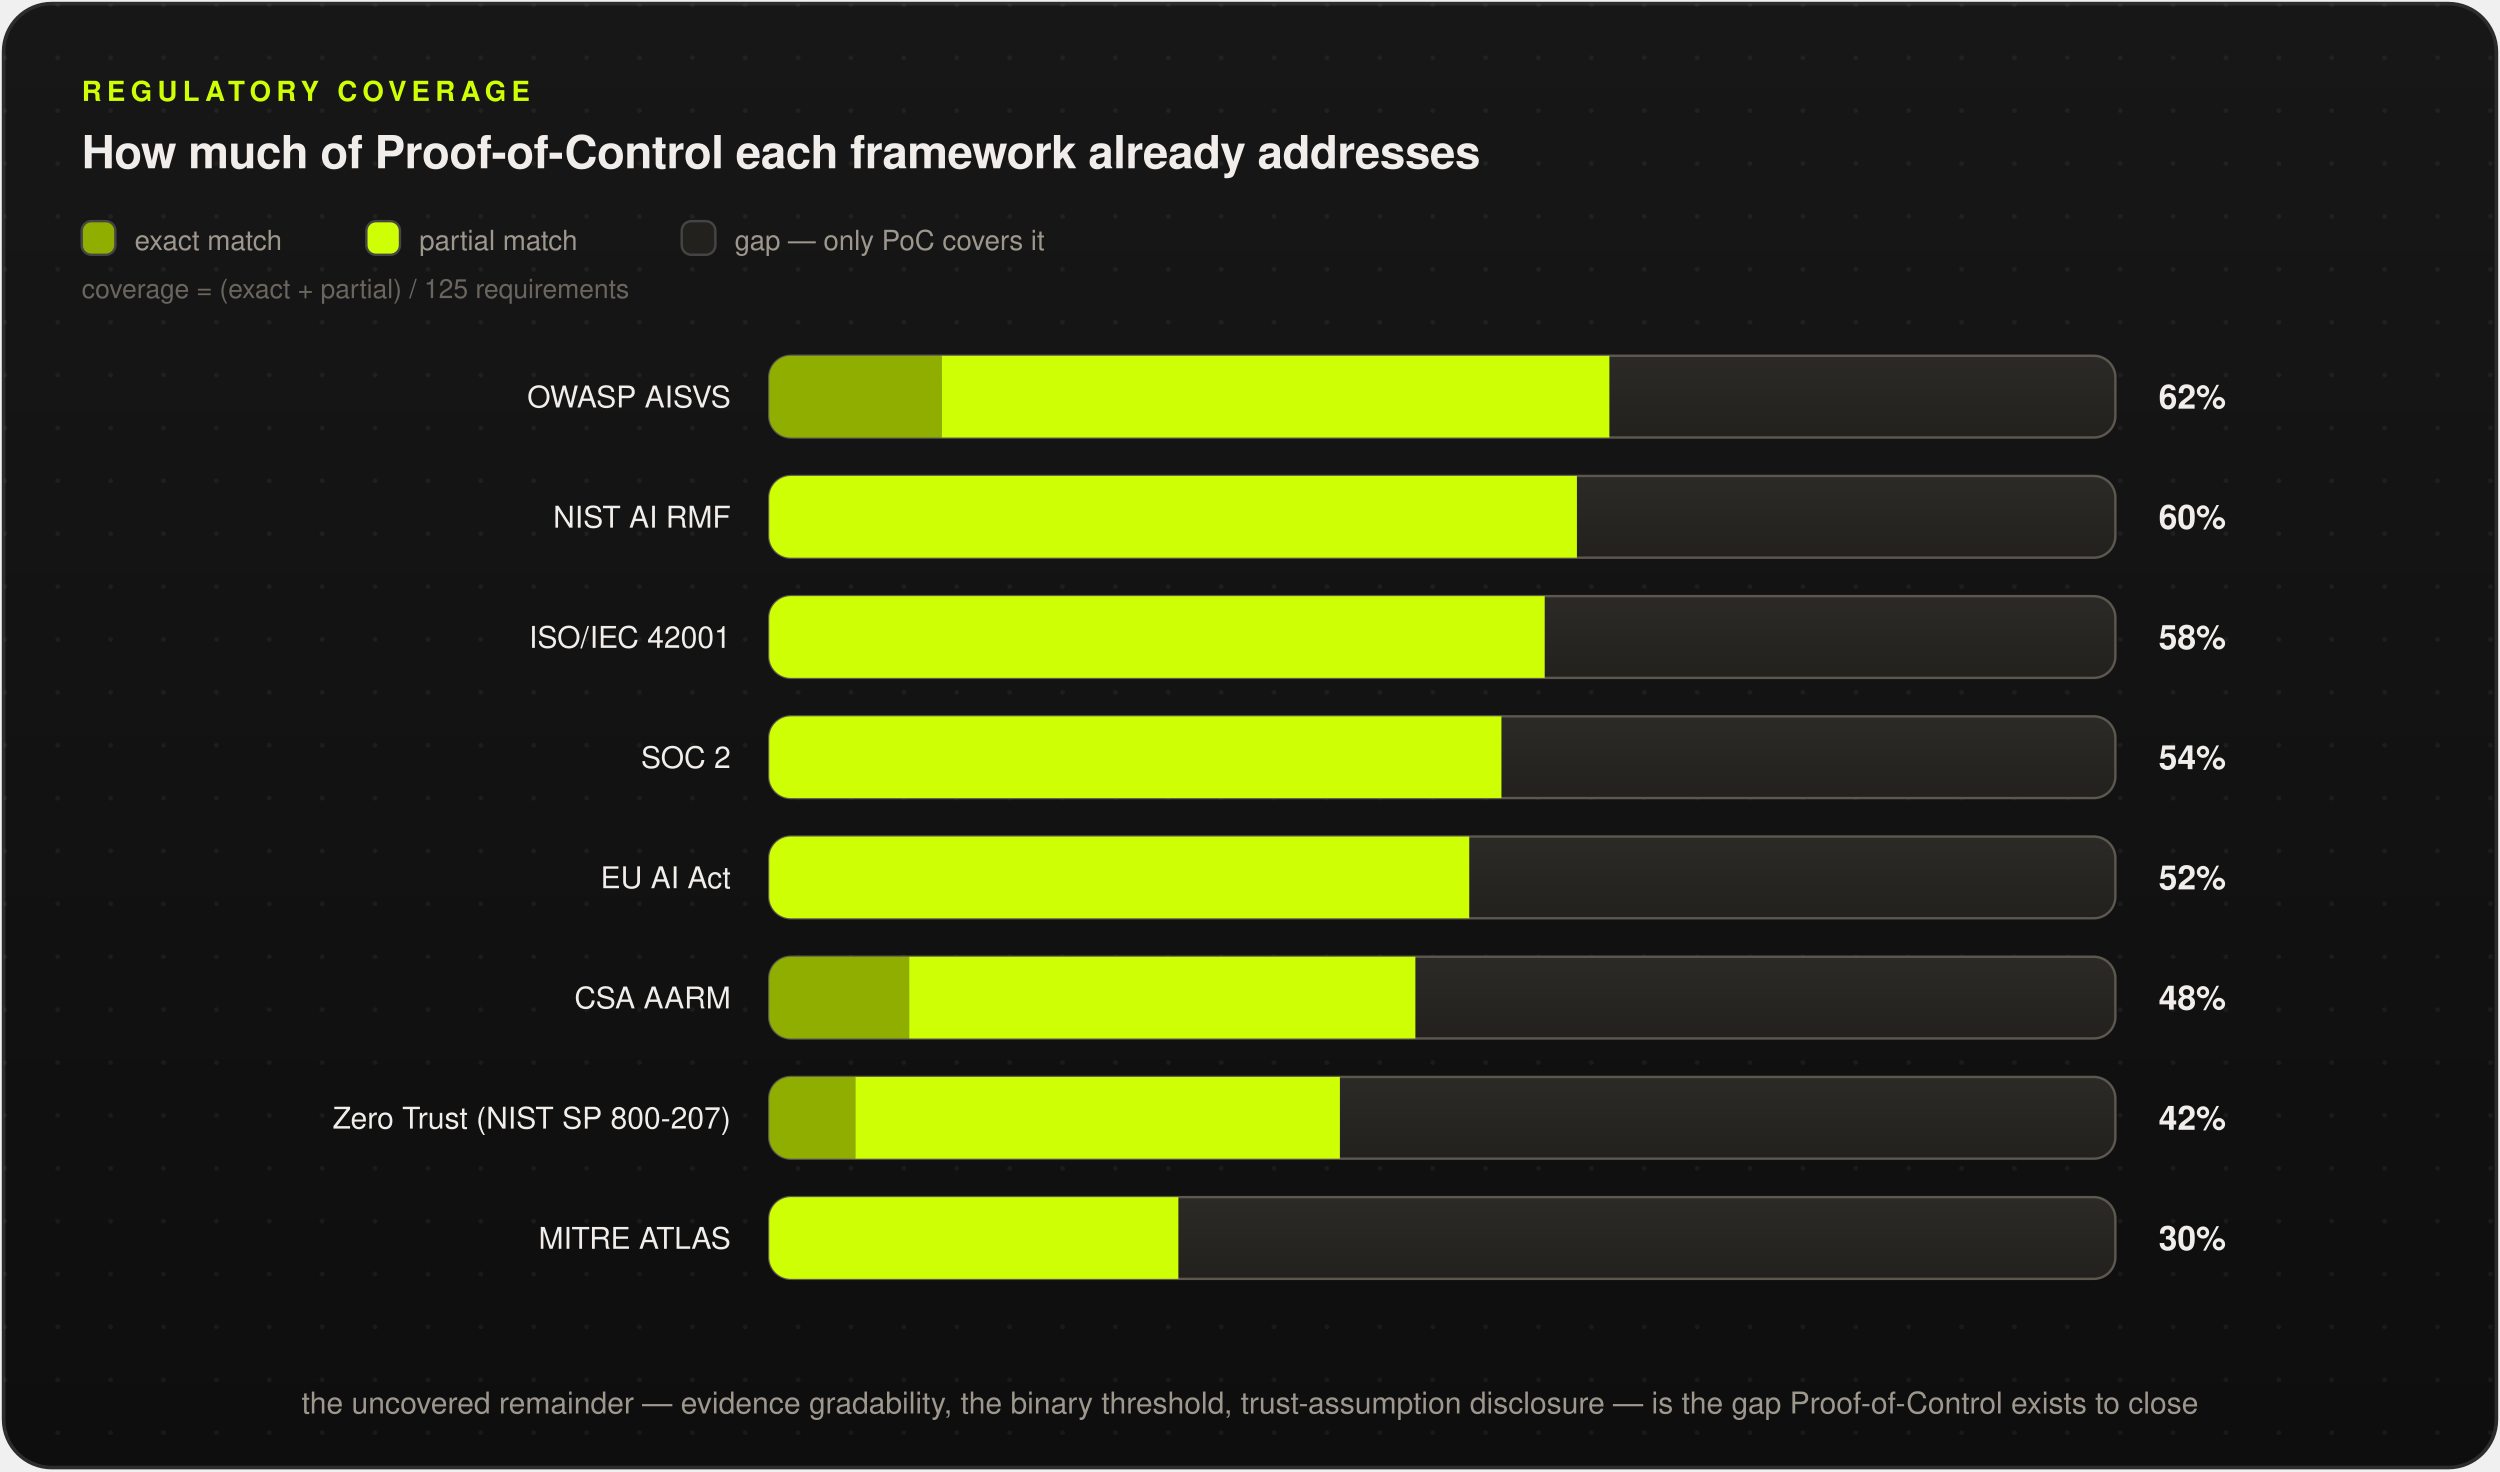
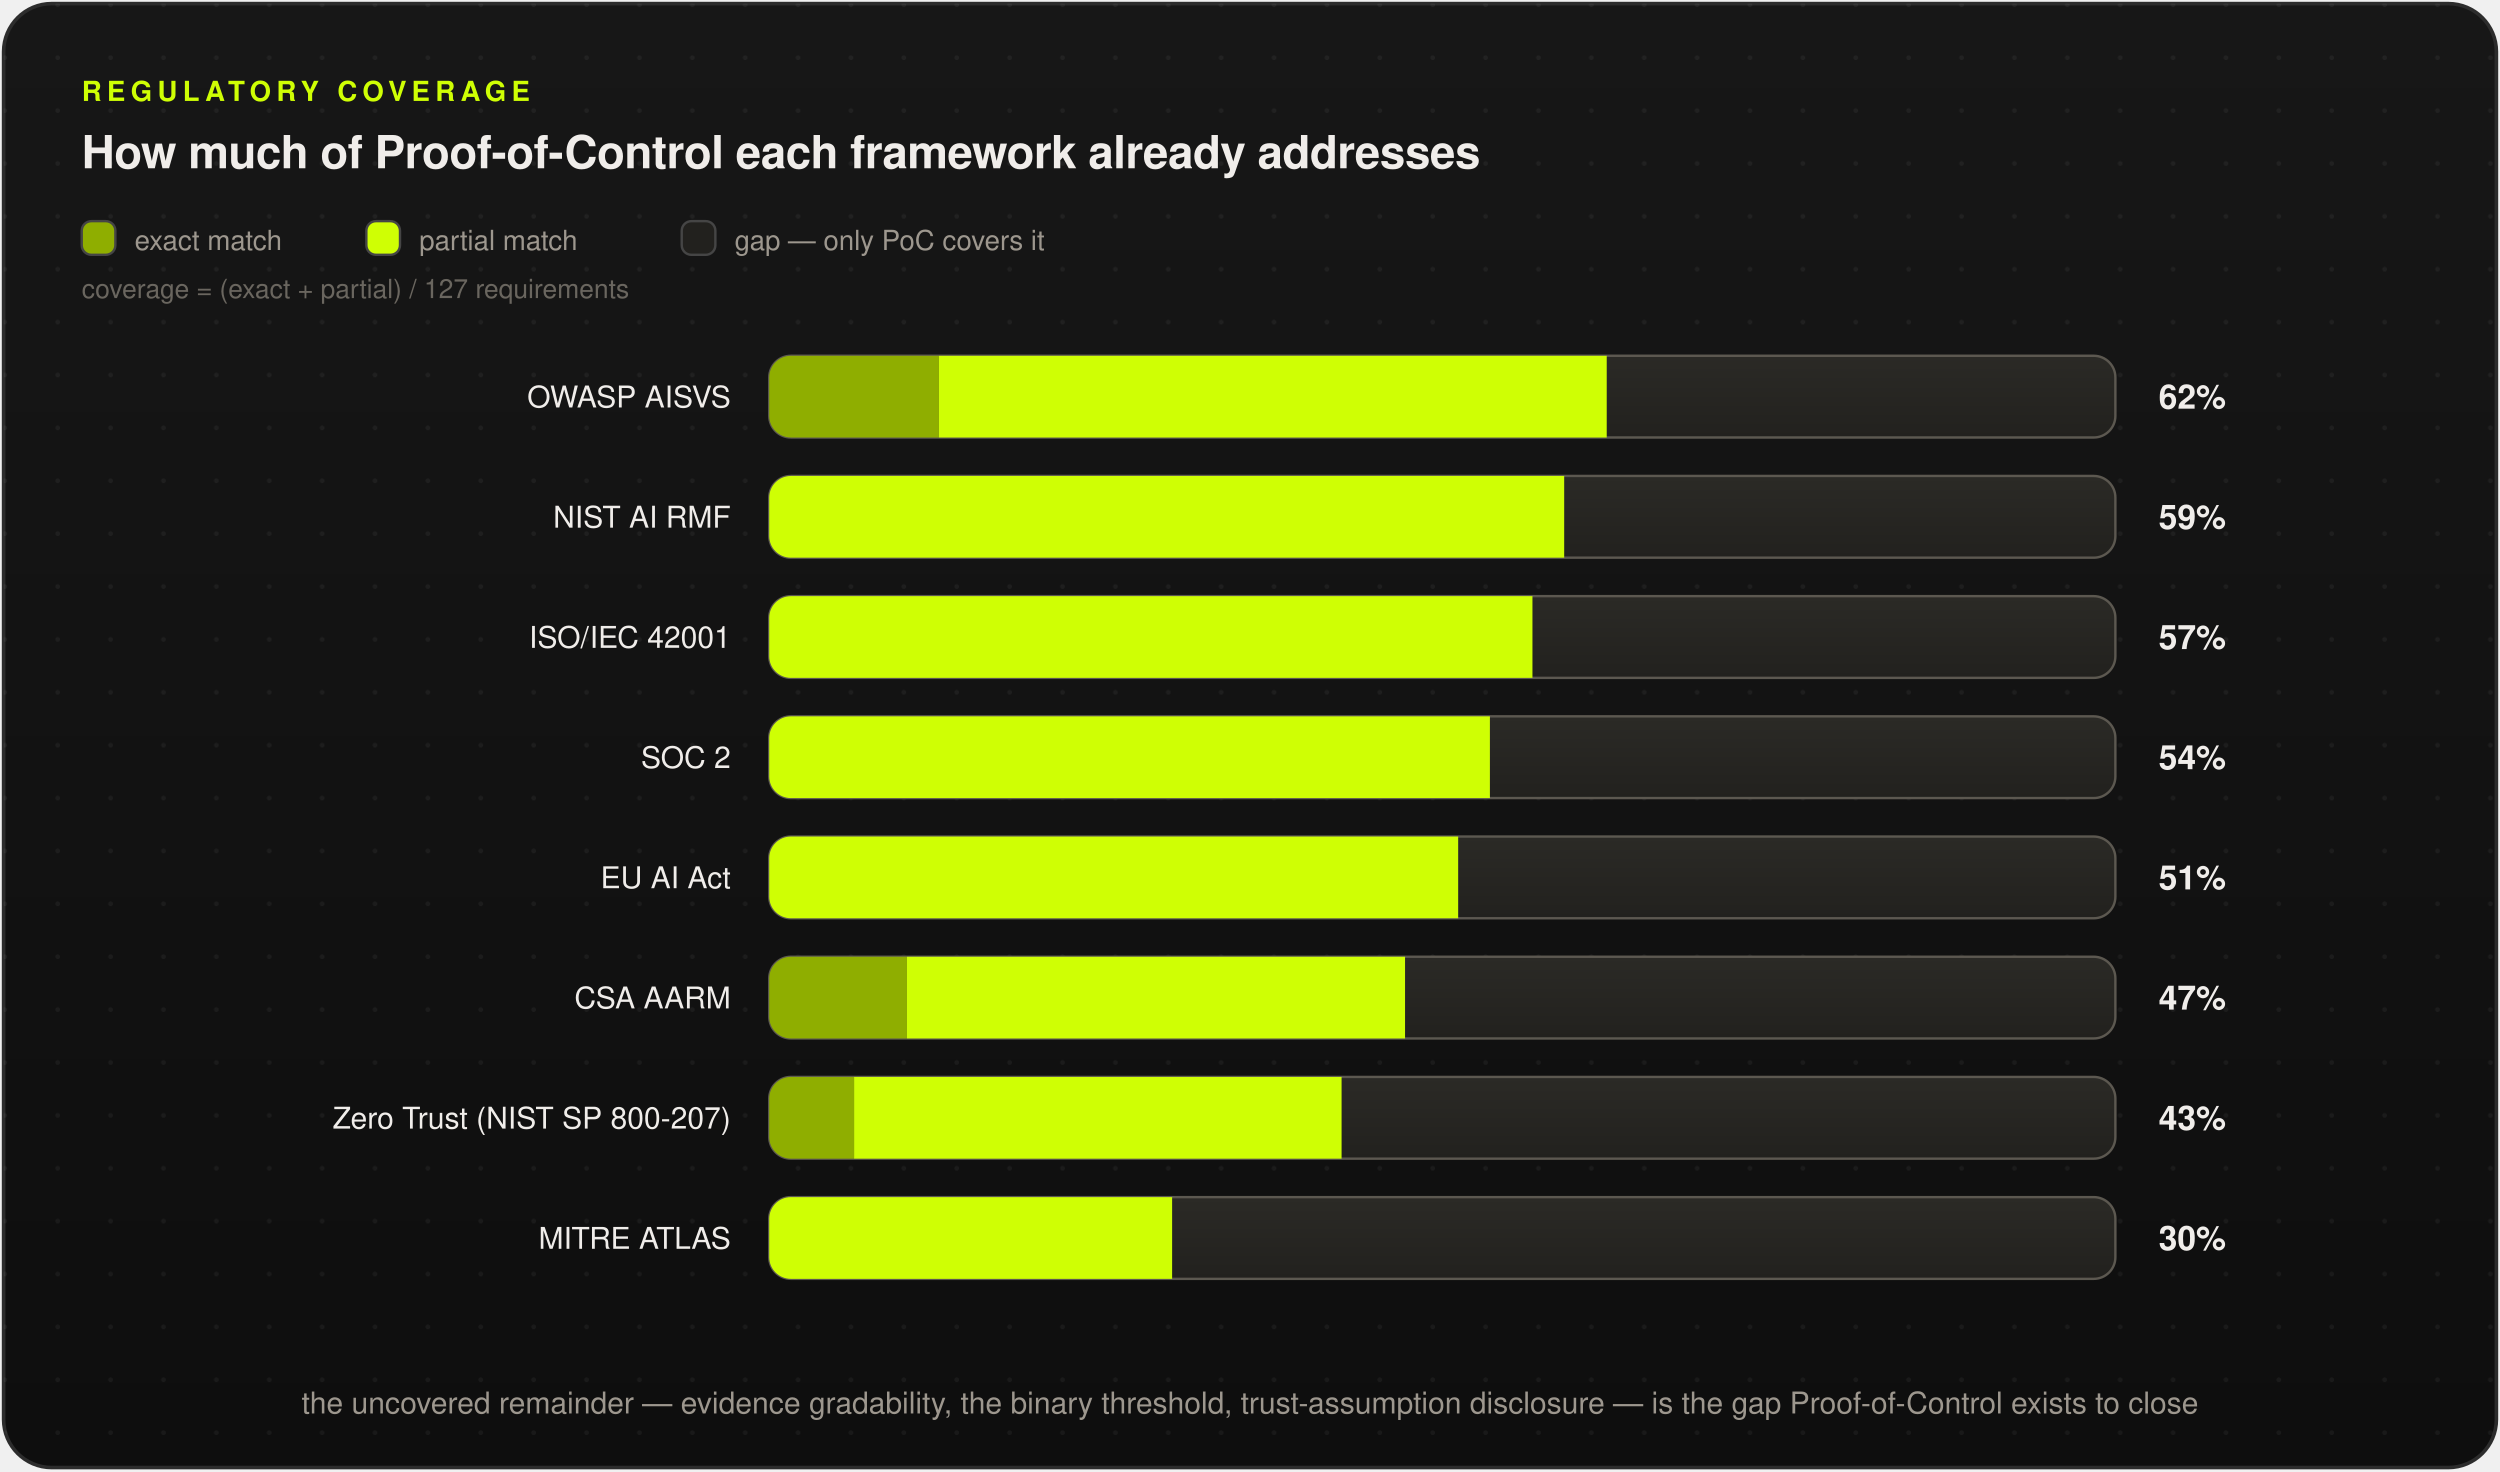
<svg xmlns="http://www.w3.org/2000/svg" width="1040" height="612" viewBox="0 0 1040 612" font-family="Montserrat,'Source Sans 3',-apple-system,'Segoe UI',Helvetica,Arial,sans-serif">
  <defs>
    <linearGradient id="gPanel" x1="0" y1="0" x2="0" y2="1">
      <stop offset="0" stop-color="#171717" />
      <stop offset="1" stop-color="#0e0e0e" />
    </linearGradient>
    <linearGradient id="gCard" x1="0" y1="0" x2="0" y2="1">
      <stop offset="0" stop-color="#242424" />
      <stop offset="1" stop-color="#1b1b1b" />
    </linearGradient>
    <linearGradient id="gWarm" x1="0" y1="0" x2="0" y2="1">
      <stop offset="0" stop-color="#2b2a26" />
      <stop offset="1" stop-color="#22211e" />
    </linearGradient>
    <linearGradient id="gLime" x1="0" y1="0" x2="0" y2="1">
      <stop offset="0" stop-color="#e3ff66" />
      <stop offset="1" stop-color="#c6f500" />
    </linearGradient>
    <linearGradient id="gTint" x1="0" y1="0" x2="0" y2="1">
      <stop offset="0" stop-color="#2a3608" />
      <stop offset="1" stop-color="#1e2704" />
    </linearGradient>
    <linearGradient id="gRed" x1="0" y1="0" x2="0" y2="1">
      <stop offset="0" stop-color="#361417" />
      <stop offset="1" stop-color="#280f12" />
    </linearGradient>
    <linearGradient id="gInk" x1="0" y1="0" x2="0" y2="1">
      <stop offset="0" stop-color="#e3ff66" />
      <stop offset="1" stop-color="#cfff04" />
    </linearGradient>
    <linearGradient id="gGate" x1="0" y1="0" x2="0" y2="1">
      <stop offset="0" stop-color="#222222" />
      <stop offset="1" stop-color="#151515" />
    </linearGradient>
    <filter id="fShadow" x="-30%" y="-30%" width="160%" height="170%">
      <feDropShadow dx="0" dy="2.5" stdDeviation="4" flood-color="#000000" flood-opacity="0.55" />
    </filter>
    <filter id="fGlow" x="-60%" y="-60%" width="220%" height="220%">
      <feDropShadow dx="0" dy="0" stdDeviation="3.5" flood-color="#cfff04" flood-opacity="0.55" />
    </filter>
    <pattern id="pGrid" width="22" height="22" patternUnits="userSpaceOnUse">
      <circle cx="2" cy="2" r="1" fill="#ffffff" opacity="0.05" />
    </pattern>
  </defs>
  <rect x="1.5" y="1.5" width="1037" height="609" rx="20" fill="url(#gPanel)" stroke="#2c2c2c" stroke-width="1.5" />
  <rect x="1.5" y="1.5" width="1037" height="609" rx="20" fill="url(#pGrid)" />
  <text x="34" y="42" font-size="11.5" font-weight="700" letter-spacing="2.2" fill="#cfff04">REGULATORY COVERAGE</text>
  <text x="34" y="70" font-size="19" font-weight="700" letter-spacing="-0.2" fill="#f0edea">How much of Proof-of-Control each framework already addresses</text>
  <rect x="34" y="92" width="14" height="14" rx="4" fill="#8fae00" stroke="#454545" />
  <text x="56" y="104" font-size="11.5" fill="#9d978e" text-anchor="start">exact match</text>
  <rect x="152.4" y="92" width="14" height="14" rx="4" fill="#cfff04" stroke="#454545" />
  <text x="174.4" y="104" font-size="11.5" fill="#9d978e" text-anchor="start">partial match</text>
  <rect x="283.6" y="92" width="14" height="14" rx="4" fill="#22211e" stroke="#454545" />
  <text x="305.6" y="104" font-size="11.5" fill="#9d978e" text-anchor="start">gap — only PoC covers it</text>
-   <text x="34" y="124" font-size="11" fill="#6a665f" text-anchor="start">coverage = (exact + partial) / 125 requirements</text>
+   <text x="34" y="124" font-size="11" fill="#6a665f" text-anchor="start">coverage = (exact + partial) / 127 requirements</text>
  <text x="304" y="169.5" font-size="12.5" fill="#f0edea" text-anchor="end">OWASP AISVS</text>
  <clipPath id="clip0">
    <rect x="320" y="148" width="560" height="34" rx="9" />
  </clipPath>
  <rect x="320" y="148" width="560" height="34" rx="9" fill="url(#gWarm)" stroke="#5c5850" />
-   <rect x="320" y="148" width="71.7" height="34" fill="#8fae00" clip-path="url(#clip0)" />
-   <rect x="391.7" y="148" width="277.8" height="34" fill="#cfff04" clip-path="url(#clip0)" />
+   <rect x="320" y="148" width="70.6" height="34" fill="#8fae00" clip-path="url(#clip0)" />
+   <rect x="390.6" y="148" width="277.8" height="34" fill="#cfff04" clip-path="url(#clip0)" />
  <text x="898" y="170.0" font-size="14" fill="#f0edea" text-anchor="start" font-weight="700">62%</text>
  <text x="304" y="219.5" font-size="12.5" fill="#f0edea" text-anchor="end">NIST AI RMF</text>
  <clipPath id="clip1">
    <rect x="320" y="198" width="560" height="34" rx="9" />
  </clipPath>
  <rect x="320" y="198" width="560" height="34" rx="9" fill="url(#gWarm)" stroke="#5c5850" />
-   <rect x="320.0" y="198" width="336.0" height="34" fill="#cfff04" clip-path="url(#clip1)" />
-   <text x="898" y="220.0" font-size="14" fill="#f0edea" text-anchor="start" font-weight="700">60%</text>
+   <rect x="320.0" y="198" width="330.7" height="34" fill="#cfff04" clip-path="url(#clip1)" />
+   <text x="898" y="220.0" font-size="14" fill="#f0edea" text-anchor="start" font-weight="700">59%</text>
  <text x="304" y="269.5" font-size="12.5" fill="#f0edea" text-anchor="end">ISO/IEC 42001</text>
  <clipPath id="clip2">
    <rect x="320" y="248" width="560" height="34" rx="9" />
  </clipPath>
  <rect x="320" y="248" width="560" height="34" rx="9" fill="url(#gWarm)" stroke="#5c5850" />
-   <rect x="320.0" y="248" width="322.6" height="34" fill="#cfff04" clip-path="url(#clip2)" />
-   <text x="898" y="270.0" font-size="14" fill="#f0edea" text-anchor="start" font-weight="700">58%</text>
+   <rect x="320.0" y="248" width="317.5" height="34" fill="#cfff04" clip-path="url(#clip2)" />
+   <text x="898" y="270.0" font-size="14" fill="#f0edea" text-anchor="start" font-weight="700">57%</text>
  <text x="304" y="319.5" font-size="12.5" fill="#f0edea" text-anchor="end">SOC 2</text>
  <clipPath id="clip3">
    <rect x="320" y="298" width="560" height="34" rx="9" />
  </clipPath>
  <rect x="320" y="298" width="560" height="34" rx="9" fill="url(#gWarm)" stroke="#5c5850" />
-   <rect x="320.0" y="298" width="304.6" height="34" fill="#cfff04" clip-path="url(#clip3)" />
+   <rect x="320.0" y="298" width="299.8" height="34" fill="#cfff04" clip-path="url(#clip3)" />
  <text x="898" y="320.0" font-size="14" fill="#f0edea" text-anchor="start" font-weight="700">54%</text>
  <text x="304" y="369.5" font-size="12.5" fill="#f0edea" text-anchor="end">EU AI Act</text>
  <clipPath id="clip4">
    <rect x="320" y="348" width="560" height="34" rx="9" />
  </clipPath>
  <rect x="320" y="348" width="560" height="34" rx="9" fill="url(#gWarm)" stroke="#5c5850" />
-   <rect x="320.0" y="348" width="291.2" height="34" fill="#cfff04" clip-path="url(#clip4)" />
-   <text x="898" y="370.0" font-size="14" fill="#f0edea" text-anchor="start" font-weight="700">52%</text>
+   <rect x="320.0" y="348" width="286.6" height="34" fill="#cfff04" clip-path="url(#clip4)" />
+   <text x="898" y="370.0" font-size="14" fill="#f0edea" text-anchor="start" font-weight="700">51%</text>
  <text x="304" y="419.5" font-size="12.5" fill="#f0edea" text-anchor="end">CSA AARM</text>
  <clipPath id="clip5">
    <rect x="320" y="398" width="560" height="34" rx="9" />
  </clipPath>
  <rect x="320" y="398" width="560" height="34" rx="9" fill="url(#gWarm)" stroke="#5c5850" />
-   <rect x="320" y="398" width="58.2" height="34" fill="#8fae00" clip-path="url(#clip5)" />
-   <rect x="378.2" y="398" width="210.6" height="34" fill="#cfff04" clip-path="url(#clip5)" />
-   <text x="898" y="420.0" font-size="14" fill="#f0edea" text-anchor="start" font-weight="700">48%</text>
+   <rect x="320" y="398" width="57.3" height="34" fill="#8fae00" clip-path="url(#clip5)" />
+   <rect x="377.3" y="398" width="207.2" height="34" fill="#cfff04" clip-path="url(#clip5)" />
+   <text x="898" y="420.0" font-size="14" fill="#f0edea" text-anchor="start" font-weight="700">47%</text>
  <text x="304" y="469.5" font-size="12.5" fill="#f0edea" text-anchor="end">Zero Trust (NIST SP 800-207)</text>
  <clipPath id="clip6">
    <rect x="320" y="448" width="560" height="34" rx="9" />
  </clipPath>
  <rect x="320" y="448" width="560" height="34" rx="9" fill="url(#gWarm)" stroke="#5c5850" />
-   <rect x="320" y="448" width="35.8" height="34" fill="#8fae00" clip-path="url(#clip6)" />
-   <rect x="355.8" y="448" width="201.6" height="34" fill="#cfff04" clip-path="url(#clip6)" />
-   <text x="898" y="470.0" font-size="14" fill="#f0edea" text-anchor="start" font-weight="700">42%</text>
+   <rect x="320" y="448" width="35.3" height="34" fill="#8fae00" clip-path="url(#clip6)" />
+   <rect x="355.3" y="448" width="202.8" height="34" fill="#cfff04" clip-path="url(#clip6)" />
+   <text x="898" y="470.0" font-size="14" fill="#f0edea" text-anchor="start" font-weight="700">43%</text>
  <text x="304" y="519.5" font-size="12.5" fill="#f0edea" text-anchor="end">MITRE ATLAS</text>
  <clipPath id="clip7">
    <rect x="320" y="498" width="560" height="34" rx="9" />
  </clipPath>
  <rect x="320" y="498" width="560" height="34" rx="9" fill="url(#gWarm)" stroke="#5c5850" />
-   <rect x="320.0" y="498" width="170.2" height="34" fill="#cfff04" clip-path="url(#clip7)" />
+   <rect x="320.0" y="498" width="167.6" height="34" fill="#cfff04" clip-path="url(#clip7)" />
  <text x="898" y="520.0" font-size="14" fill="#f0edea" text-anchor="start" font-weight="700">30%</text>
  <text x="520.0" y="588" font-size="12.5" fill="#9d978e" text-anchor="middle">the uncovered remainder — evidence gradability, the binary threshold, trust-assumption disclosure — is the gap Proof-of-Control exists to close</text>
</svg>
